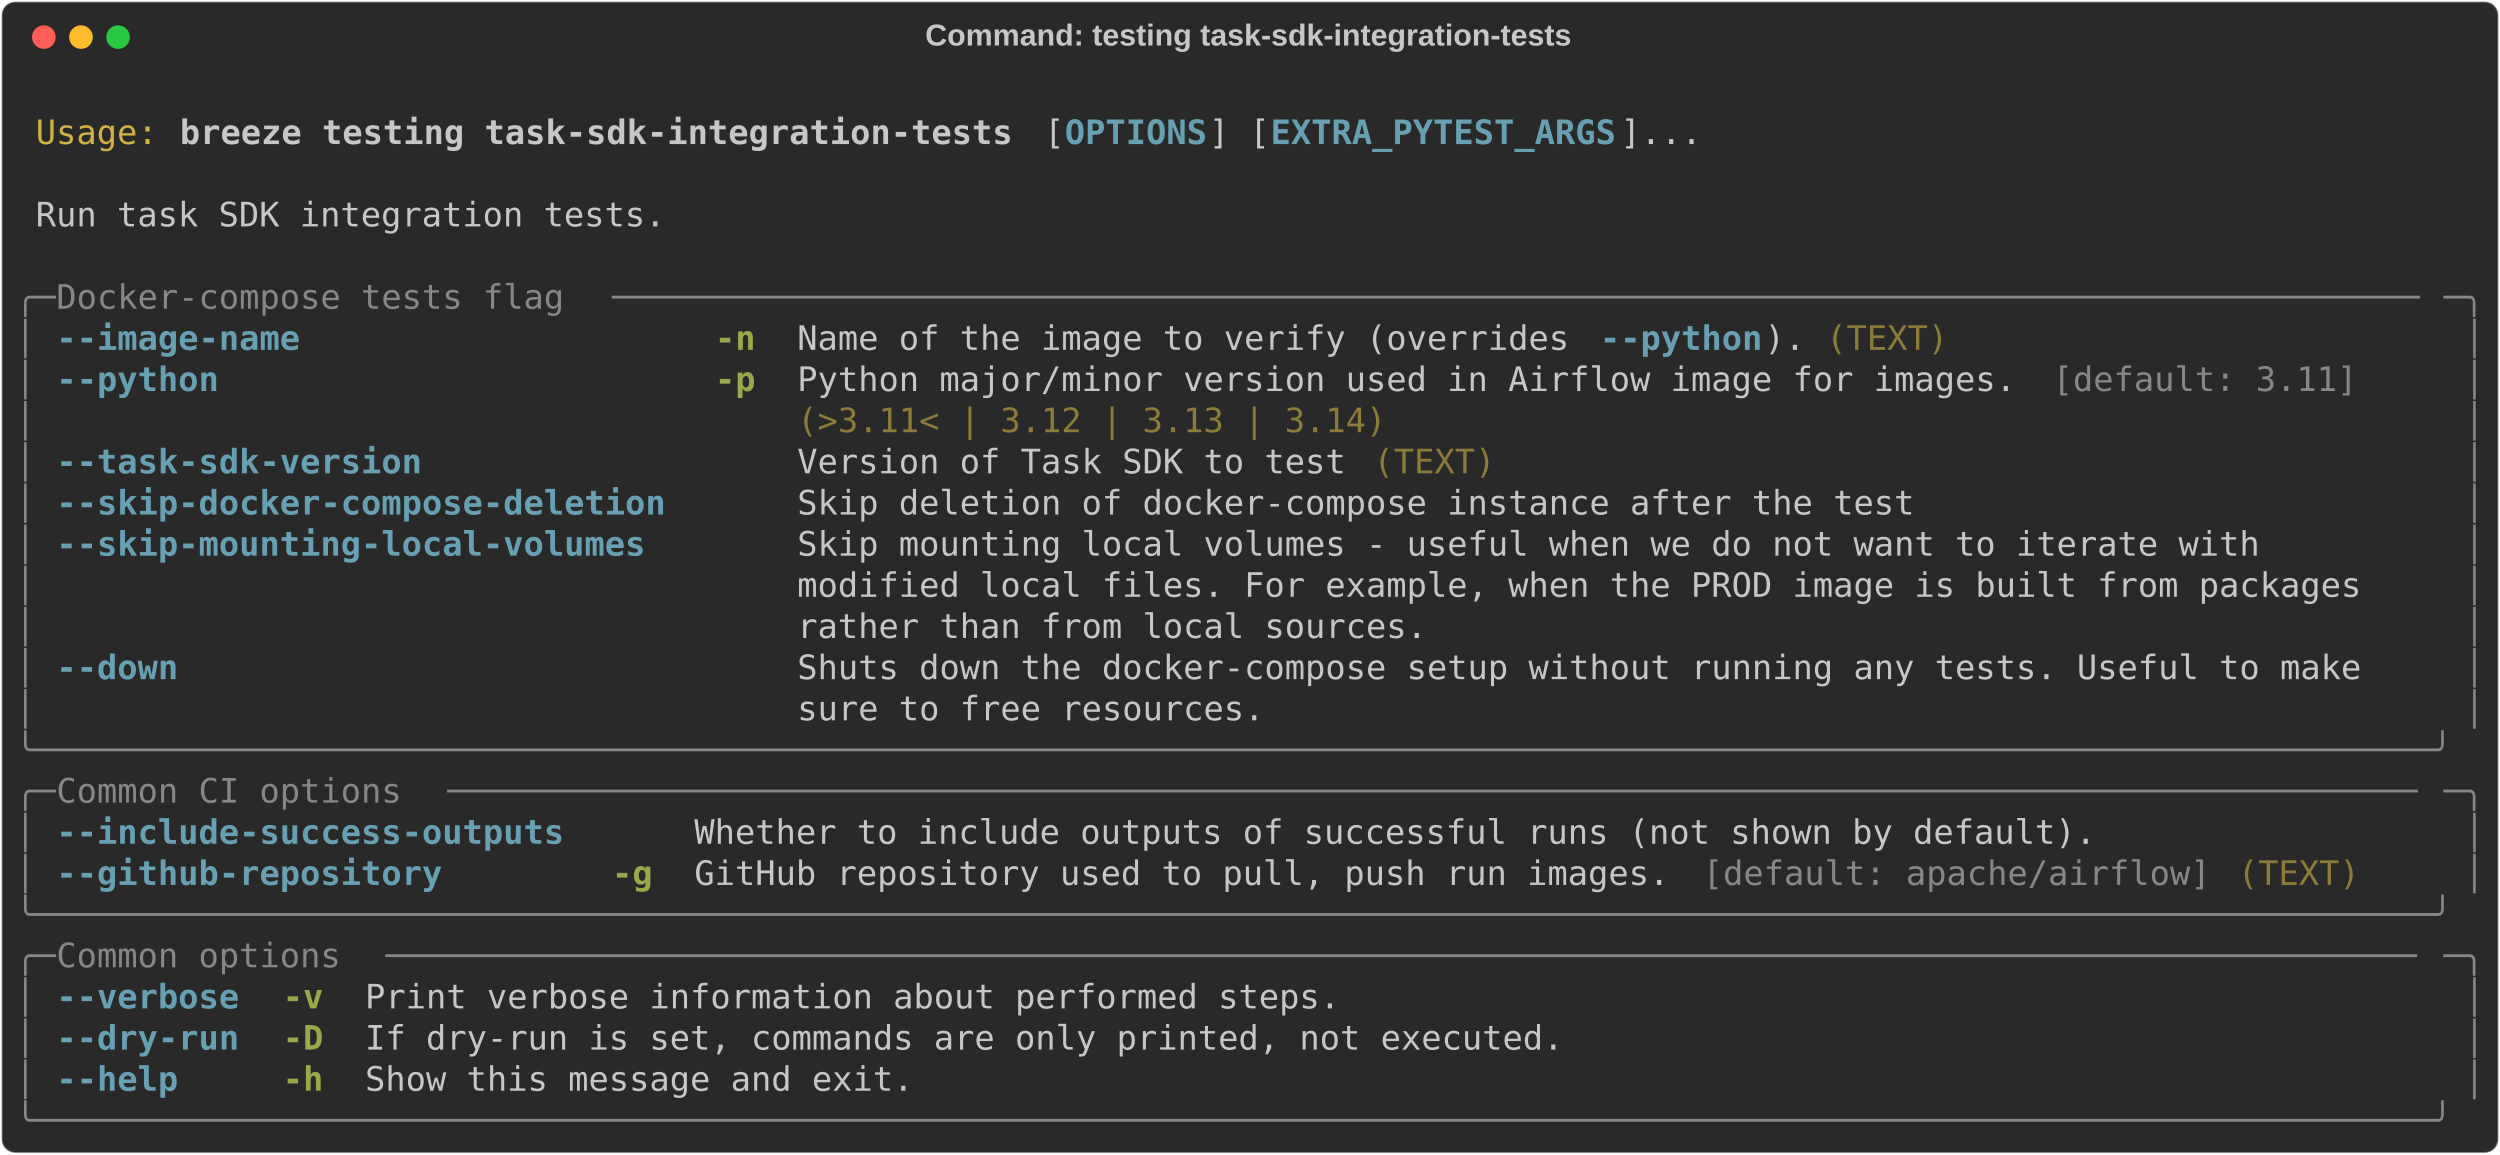
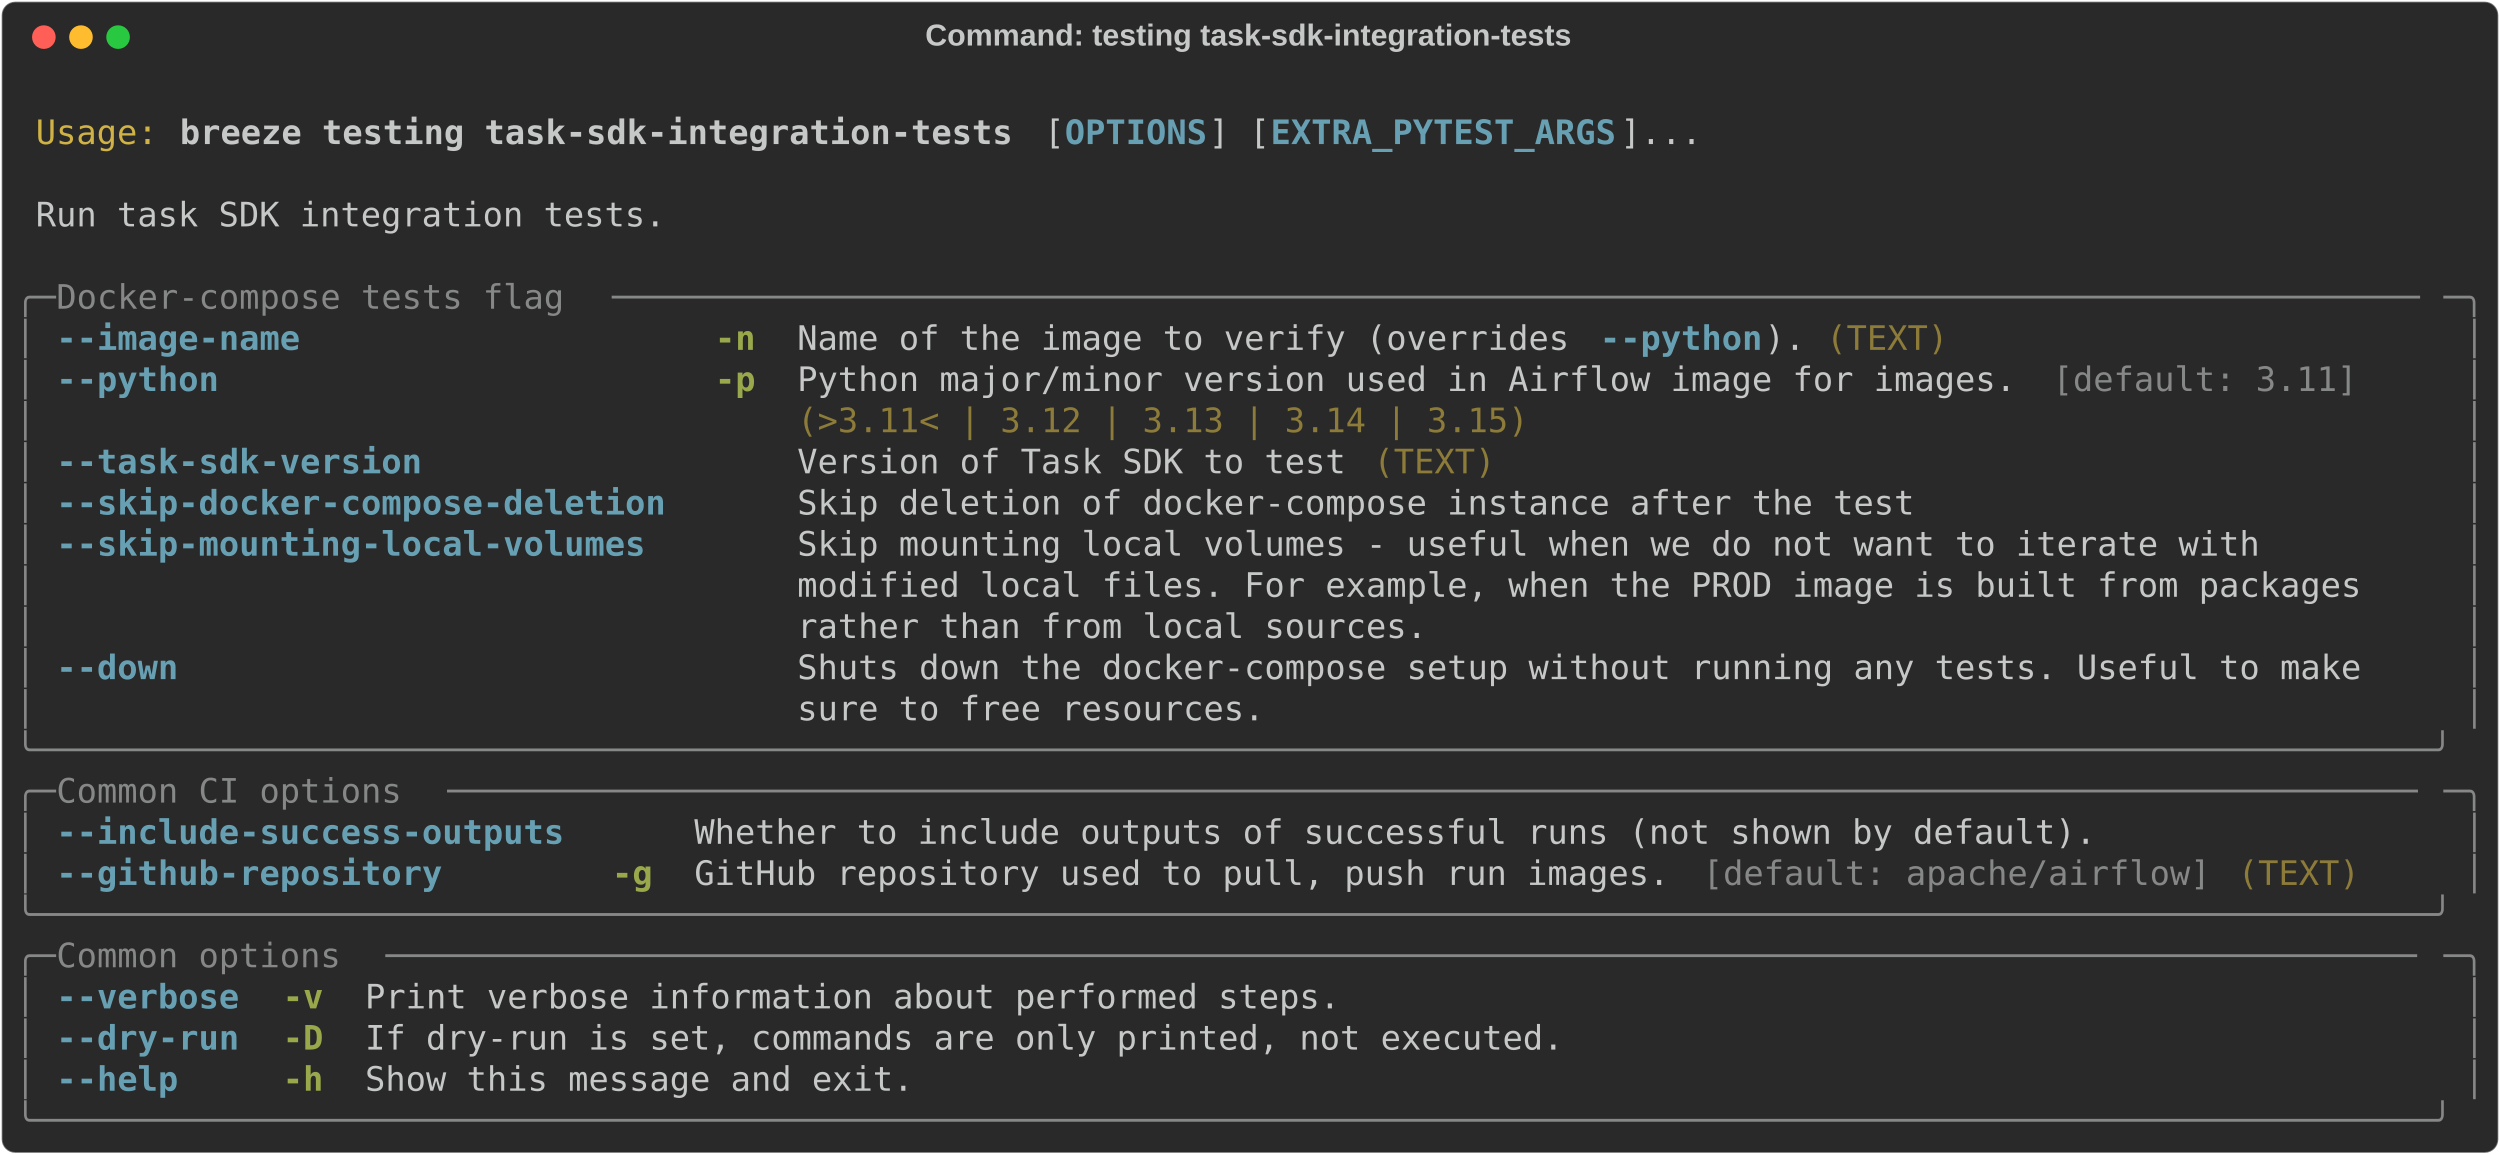
<svg xmlns="http://www.w3.org/2000/svg" class="rich-terminal" viewBox="0 0 1482 684.4">
  <style>

    @font-face {
        font-family: "Fira Code";
        src: local("FiraCode-Regular"),
                url("https://cdnjs.cloudflare.com/ajax/libs/firacode/6.2.0/woff2/FiraCode-Regular.woff2") format("woff2"),
                url("https://cdnjs.cloudflare.com/ajax/libs/firacode/6.2.0/woff/FiraCode-Regular.woff") format("woff");
        font-style: normal;
        font-weight: 400;
    }
    @font-face {
        font-family: "Fira Code";
        src: local("FiraCode-Bold"),
                url("https://cdnjs.cloudflare.com/ajax/libs/firacode/6.2.0/woff2/FiraCode-Bold.woff2") format("woff2"),
                url("https://cdnjs.cloudflare.com/ajax/libs/firacode/6.2.0/woff/FiraCode-Bold.woff") format("woff");
        font-style: bold;
        font-weight: 700;
    }

    .breeze-testing-task-sdk-integration-tests-matrix {
        font-family: Fira Code, monospace;
        font-size: 20px;
        line-height: 24.4px;
        font-variant-east-asian: full-width;
    }

    .breeze-testing-task-sdk-integration-tests-title {
        font-size: 18px;
        font-weight: bold;
        font-family: arial;
    }

    .breeze-testing-task-sdk-integration-tests-r1 { fill: #c5c8c6 }
.breeze-testing-task-sdk-integration-tests-r2 { fill: #d0b344 }
.breeze-testing-task-sdk-integration-tests-r3 { fill: #c5c8c6;font-weight: bold }
.breeze-testing-task-sdk-integration-tests-r4 { fill: #68a0b3;font-weight: bold }
.breeze-testing-task-sdk-integration-tests-r5 { fill: #868887 }
.breeze-testing-task-sdk-integration-tests-r6 { fill: #98a84b;font-weight: bold }
.breeze-testing-task-sdk-integration-tests-r7 { fill: #8d7b39 }
    </style>
  <defs>
    <clipPath id="breeze-testing-task-sdk-integration-tests-clip-terminal">
      <rect x="0" y="0" width="1463.0" height="633.4" />
    </clipPath>
    <clipPath id="breeze-testing-task-sdk-integration-tests-line-0">
      <rect x="0" y="1.5" width="1464" height="24.65" />
    </clipPath>
    <clipPath id="breeze-testing-task-sdk-integration-tests-line-1">
      <rect x="0" y="25.9" width="1464" height="24.65" />
    </clipPath>
    <clipPath id="breeze-testing-task-sdk-integration-tests-line-2">
      <rect x="0" y="50.3" width="1464" height="24.65" />
    </clipPath>
    <clipPath id="breeze-testing-task-sdk-integration-tests-line-3">
      <rect x="0" y="74.7" width="1464" height="24.65" />
    </clipPath>
    <clipPath id="breeze-testing-task-sdk-integration-tests-line-4">
      <rect x="0" y="99.1" width="1464" height="24.65" />
    </clipPath>
    <clipPath id="breeze-testing-task-sdk-integration-tests-line-5">
      <rect x="0" y="123.5" width="1464" height="24.65" />
    </clipPath>
    <clipPath id="breeze-testing-task-sdk-integration-tests-line-6">
      <rect x="0" y="147.9" width="1464" height="24.65" />
    </clipPath>
    <clipPath id="breeze-testing-task-sdk-integration-tests-line-7">
      <rect x="0" y="172.3" width="1464" height="24.65" />
    </clipPath>
    <clipPath id="breeze-testing-task-sdk-integration-tests-line-8">
      <rect x="0" y="196.7" width="1464" height="24.65" />
    </clipPath>
    <clipPath id="breeze-testing-task-sdk-integration-tests-line-9">
      <rect x="0" y="221.1" width="1464" height="24.65" />
    </clipPath>
    <clipPath id="breeze-testing-task-sdk-integration-tests-line-10">
      <rect x="0" y="245.5" width="1464" height="24.65" />
    </clipPath>
    <clipPath id="breeze-testing-task-sdk-integration-tests-line-11">
      <rect x="0" y="269.9" width="1464" height="24.65" />
    </clipPath>
    <clipPath id="breeze-testing-task-sdk-integration-tests-line-12">
      <rect x="0" y="294.3" width="1464" height="24.65" />
    </clipPath>
    <clipPath id="breeze-testing-task-sdk-integration-tests-line-13">
      <rect x="0" y="318.7" width="1464" height="24.65" />
    </clipPath>
    <clipPath id="breeze-testing-task-sdk-integration-tests-line-14">
      <rect x="0" y="343.1" width="1464" height="24.65" />
    </clipPath>
    <clipPath id="breeze-testing-task-sdk-integration-tests-line-15">
      <rect x="0" y="367.5" width="1464" height="24.65" />
    </clipPath>
    <clipPath id="breeze-testing-task-sdk-integration-tests-line-16">
      <rect x="0" y="391.9" width="1464" height="24.65" />
    </clipPath>
    <clipPath id="breeze-testing-task-sdk-integration-tests-line-17">
      <rect x="0" y="416.3" width="1464" height="24.65" />
    </clipPath>
    <clipPath id="breeze-testing-task-sdk-integration-tests-line-18">
      <rect x="0" y="440.7" width="1464" height="24.65" />
    </clipPath>
    <clipPath id="breeze-testing-task-sdk-integration-tests-line-19">
      <rect x="0" y="465.1" width="1464" height="24.65" />
    </clipPath>
    <clipPath id="breeze-testing-task-sdk-integration-tests-line-20">
      <rect x="0" y="489.5" width="1464" height="24.65" />
    </clipPath>
    <clipPath id="breeze-testing-task-sdk-integration-tests-line-21">
      <rect x="0" y="513.9" width="1464" height="24.65" />
    </clipPath>
    <clipPath id="breeze-testing-task-sdk-integration-tests-line-22">
      <rect x="0" y="538.3" width="1464" height="24.65" />
    </clipPath>
    <clipPath id="breeze-testing-task-sdk-integration-tests-line-23">
      <rect x="0" y="562.7" width="1464" height="24.65" />
    </clipPath>
    <clipPath id="breeze-testing-task-sdk-integration-tests-line-24">
      <rect x="0" y="587.1" width="1464" height="24.65" />
    </clipPath>
  </defs>
  <rect fill="#292929" stroke="rgba(255,255,255,0.35)" stroke-width="1" x="1" y="1" width="1480" height="682.4" rx="8" />
  <text class="breeze-testing-task-sdk-integration-tests-title" fill="#c5c8c6" text-anchor="middle" x="740" y="27">Command: testing task-sdk-integration-tests</text>
  <g transform="translate(26,22)">
    <circle cx="0" cy="0" r="7" fill="#ff5f57" />
    <circle cx="22" cy="0" r="7" fill="#febc2e" />
    <circle cx="44" cy="0" r="7" fill="#28c840" />
  </g>
  <g transform="translate(9, 41)" clip-path="url(#breeze-testing-task-sdk-integration-tests-clip-terminal)">
    <g class="breeze-testing-task-sdk-integration-tests-matrix">
      <text class="breeze-testing-task-sdk-integration-tests-r1" x="1464" y="20" textLength="12.2" clip-path="url(#breeze-testing-task-sdk-integration-tests-line-0)">
</text>
      <text class="breeze-testing-task-sdk-integration-tests-r2" x="12.2" y="44.4" textLength="73.2" clip-path="url(#breeze-testing-task-sdk-integration-tests-line-1)">Usage:</text>
      <text class="breeze-testing-task-sdk-integration-tests-r3" x="97.6" y="44.4" textLength="500.2" clip-path="url(#breeze-testing-task-sdk-integration-tests-line-1)">breeze testing task-sdk-integration-tests</text>
      <text class="breeze-testing-task-sdk-integration-tests-r1" x="610" y="44.4" textLength="12.2" clip-path="url(#breeze-testing-task-sdk-integration-tests-line-1)">[</text>
      <text class="breeze-testing-task-sdk-integration-tests-r4" x="622.2" y="44.4" textLength="85.4" clip-path="url(#breeze-testing-task-sdk-integration-tests-line-1)">OPTIONS</text>
      <text class="breeze-testing-task-sdk-integration-tests-r1" x="707.6" y="44.4" textLength="36.6" clip-path="url(#breeze-testing-task-sdk-integration-tests-line-1)">] [</text>
      <text class="breeze-testing-task-sdk-integration-tests-r4" x="744.2" y="44.4" textLength="207.4" clip-path="url(#breeze-testing-task-sdk-integration-tests-line-1)">EXTRA_PYTEST_ARGS</text>
      <text class="breeze-testing-task-sdk-integration-tests-r1" x="951.6" y="44.4" textLength="48.8" clip-path="url(#breeze-testing-task-sdk-integration-tests-line-1)">]...</text>
      <text class="breeze-testing-task-sdk-integration-tests-r1" x="1464" y="44.4" textLength="12.2" clip-path="url(#breeze-testing-task-sdk-integration-tests-line-1)">
</text>
      <text class="breeze-testing-task-sdk-integration-tests-r1" x="1464" y="68.8" textLength="12.2" clip-path="url(#breeze-testing-task-sdk-integration-tests-line-2)">
</text>
      <text class="breeze-testing-task-sdk-integration-tests-r1" x="12.2" y="93.2" textLength="378.2" clip-path="url(#breeze-testing-task-sdk-integration-tests-line-3)">Run task SDK integration tests.</text>
      <text class="breeze-testing-task-sdk-integration-tests-r1" x="1464" y="93.2" textLength="12.2" clip-path="url(#breeze-testing-task-sdk-integration-tests-line-3)">
</text>
      <text class="breeze-testing-task-sdk-integration-tests-r1" x="1464" y="117.6" textLength="12.2" clip-path="url(#breeze-testing-task-sdk-integration-tests-line-4)">
</text>
      <text class="breeze-testing-task-sdk-integration-tests-r5" x="0" y="142" textLength="24.4" clip-path="url(#breeze-testing-task-sdk-integration-tests-line-5)">╭─</text>
      <text class="breeze-testing-task-sdk-integration-tests-r5" x="24.4" y="142" textLength="329.4" clip-path="url(#breeze-testing-task-sdk-integration-tests-line-5)"> Docker-compose tests flag </text>
      <text class="breeze-testing-task-sdk-integration-tests-r5" x="353.8" y="142" textLength="1085.8" clip-path="url(#breeze-testing-task-sdk-integration-tests-line-5)">─────────────────────────────────────────────────────────────────────────────────────────</text>
      <text class="breeze-testing-task-sdk-integration-tests-r5" x="1439.6" y="142" textLength="24.4" clip-path="url(#breeze-testing-task-sdk-integration-tests-line-5)">─╮</text>
      <text class="breeze-testing-task-sdk-integration-tests-r1" x="1464" y="142" textLength="12.2" clip-path="url(#breeze-testing-task-sdk-integration-tests-line-5)">
</text>
      <text class="breeze-testing-task-sdk-integration-tests-r5" x="0" y="166.4" textLength="12.2" clip-path="url(#breeze-testing-task-sdk-integration-tests-line-6)">│</text>
      <text class="breeze-testing-task-sdk-integration-tests-r4" x="24.4" y="166.4" textLength="366" clip-path="url(#breeze-testing-task-sdk-integration-tests-line-6)">--image-name                  </text>
      <text class="breeze-testing-task-sdk-integration-tests-r6" x="414.8" y="166.4" textLength="24.4" clip-path="url(#breeze-testing-task-sdk-integration-tests-line-6)">-n</text>
      <text class="breeze-testing-task-sdk-integration-tests-r1" x="463.6" y="166.4" textLength="475.8" clip-path="url(#breeze-testing-task-sdk-integration-tests-line-6)">Name of the image to verify (overrides </text>
      <text class="breeze-testing-task-sdk-integration-tests-r4" x="939.4" y="166.4" textLength="97.6" clip-path="url(#breeze-testing-task-sdk-integration-tests-line-6)">--python</text>
      <text class="breeze-testing-task-sdk-integration-tests-r1" x="1037" y="166.4" textLength="36.6" clip-path="url(#breeze-testing-task-sdk-integration-tests-line-6)">). </text>
      <text class="breeze-testing-task-sdk-integration-tests-r7" x="1073.6" y="166.4" textLength="73.2" clip-path="url(#breeze-testing-task-sdk-integration-tests-line-6)">(TEXT)</text>
      <text class="breeze-testing-task-sdk-integration-tests-r5" x="1451.8" y="166.4" textLength="12.2" clip-path="url(#breeze-testing-task-sdk-integration-tests-line-6)">│</text>
      <text class="breeze-testing-task-sdk-integration-tests-r1" x="1464" y="166.4" textLength="12.2" clip-path="url(#breeze-testing-task-sdk-integration-tests-line-6)">
</text>
      <text class="breeze-testing-task-sdk-integration-tests-r5" x="0" y="190.8" textLength="12.2" clip-path="url(#breeze-testing-task-sdk-integration-tests-line-7)">│</text>
      <text class="breeze-testing-task-sdk-integration-tests-r4" x="24.4" y="190.8" textLength="366" clip-path="url(#breeze-testing-task-sdk-integration-tests-line-7)">--python                      </text>
      <text class="breeze-testing-task-sdk-integration-tests-r6" x="414.8" y="190.8" textLength="24.4" clip-path="url(#breeze-testing-task-sdk-integration-tests-line-7)">-p</text>
      <text class="breeze-testing-task-sdk-integration-tests-r1" x="463.6" y="190.8" textLength="744.2" clip-path="url(#breeze-testing-task-sdk-integration-tests-line-7)">Python major/minor version used in Airflow image for images. </text>
      <text class="breeze-testing-task-sdk-integration-tests-r5" x="1207.8" y="190.8" textLength="183" clip-path="url(#breeze-testing-task-sdk-integration-tests-line-7)">[default: 3.11]</text>
      <text class="breeze-testing-task-sdk-integration-tests-r5" x="1451.8" y="190.8" textLength="12.2" clip-path="url(#breeze-testing-task-sdk-integration-tests-line-7)">│</text>
      <text class="breeze-testing-task-sdk-integration-tests-r1" x="1464" y="190.8" textLength="12.2" clip-path="url(#breeze-testing-task-sdk-integration-tests-line-7)">
</text>
      <text class="breeze-testing-task-sdk-integration-tests-r5" x="0" y="215.2" textLength="12.2" clip-path="url(#breeze-testing-task-sdk-integration-tests-line-8)">│</text>
-       <text class="breeze-testing-task-sdk-integration-tests-r7" x="463.6" y="215.2" textLength="353.8" clip-path="url(#breeze-testing-task-sdk-integration-tests-line-8)">(&gt;3.11&lt; | 3.12 | 3.13 | 3.14)</text>
+       <text class="breeze-testing-task-sdk-integration-tests-r7" x="463.6" y="215.2" textLength="439.2" clip-path="url(#breeze-testing-task-sdk-integration-tests-line-8)">(&gt;3.11&lt; | 3.12 | 3.13 | 3.14 | 3.15)</text>
      <text class="breeze-testing-task-sdk-integration-tests-r5" x="1451.8" y="215.2" textLength="12.2" clip-path="url(#breeze-testing-task-sdk-integration-tests-line-8)">│</text>
      <text class="breeze-testing-task-sdk-integration-tests-r1" x="1464" y="215.2" textLength="12.2" clip-path="url(#breeze-testing-task-sdk-integration-tests-line-8)">
</text>
      <text class="breeze-testing-task-sdk-integration-tests-r5" x="0" y="239.6" textLength="12.2" clip-path="url(#breeze-testing-task-sdk-integration-tests-line-9)">│</text>
      <text class="breeze-testing-task-sdk-integration-tests-r4" x="24.4" y="239.6" textLength="366" clip-path="url(#breeze-testing-task-sdk-integration-tests-line-9)">--task-sdk-version            </text>
      <text class="breeze-testing-task-sdk-integration-tests-r1" x="463.6" y="239.6" textLength="341.6" clip-path="url(#breeze-testing-task-sdk-integration-tests-line-9)">Version of Task SDK to test </text>
      <text class="breeze-testing-task-sdk-integration-tests-r7" x="805.2" y="239.6" textLength="73.2" clip-path="url(#breeze-testing-task-sdk-integration-tests-line-9)">(TEXT)</text>
      <text class="breeze-testing-task-sdk-integration-tests-r5" x="1451.8" y="239.6" textLength="12.2" clip-path="url(#breeze-testing-task-sdk-integration-tests-line-9)">│</text>
      <text class="breeze-testing-task-sdk-integration-tests-r1" x="1464" y="239.6" textLength="12.2" clip-path="url(#breeze-testing-task-sdk-integration-tests-line-9)">
</text>
      <text class="breeze-testing-task-sdk-integration-tests-r5" x="0" y="264" textLength="12.2" clip-path="url(#breeze-testing-task-sdk-integration-tests-line-10)">│</text>
      <text class="breeze-testing-task-sdk-integration-tests-r4" x="24.4" y="264" textLength="366" clip-path="url(#breeze-testing-task-sdk-integration-tests-line-10)">--skip-docker-compose-deletion</text>
      <text class="breeze-testing-task-sdk-integration-tests-r1" x="463.6" y="264" textLength="671" clip-path="url(#breeze-testing-task-sdk-integration-tests-line-10)">Skip deletion of docker-compose instance after the test</text>
      <text class="breeze-testing-task-sdk-integration-tests-r5" x="1451.8" y="264" textLength="12.2" clip-path="url(#breeze-testing-task-sdk-integration-tests-line-10)">│</text>
      <text class="breeze-testing-task-sdk-integration-tests-r1" x="1464" y="264" textLength="12.2" clip-path="url(#breeze-testing-task-sdk-integration-tests-line-10)">
</text>
      <text class="breeze-testing-task-sdk-integration-tests-r5" x="0" y="288.4" textLength="12.2" clip-path="url(#breeze-testing-task-sdk-integration-tests-line-11)">│</text>
      <text class="breeze-testing-task-sdk-integration-tests-r4" x="24.4" y="288.4" textLength="366" clip-path="url(#breeze-testing-task-sdk-integration-tests-line-11)">--skip-mounting-local-volumes </text>
      <text class="breeze-testing-task-sdk-integration-tests-r1" x="463.6" y="288.4" textLength="976" clip-path="url(#breeze-testing-task-sdk-integration-tests-line-11)">Skip mounting local volumes - useful when we do not want to iterate with        </text>
      <text class="breeze-testing-task-sdk-integration-tests-r5" x="1451.8" y="288.4" textLength="12.2" clip-path="url(#breeze-testing-task-sdk-integration-tests-line-11)">│</text>
      <text class="breeze-testing-task-sdk-integration-tests-r1" x="1464" y="288.4" textLength="12.2" clip-path="url(#breeze-testing-task-sdk-integration-tests-line-11)">
</text>
      <text class="breeze-testing-task-sdk-integration-tests-r5" x="0" y="312.8" textLength="12.2" clip-path="url(#breeze-testing-task-sdk-integration-tests-line-12)">│</text>
      <text class="breeze-testing-task-sdk-integration-tests-r1" x="463.6" y="312.8" textLength="976" clip-path="url(#breeze-testing-task-sdk-integration-tests-line-12)">modified local files. For example, when the PROD image is built from packages   </text>
      <text class="breeze-testing-task-sdk-integration-tests-r5" x="1451.8" y="312.8" textLength="12.2" clip-path="url(#breeze-testing-task-sdk-integration-tests-line-12)">│</text>
      <text class="breeze-testing-task-sdk-integration-tests-r1" x="1464" y="312.8" textLength="12.2" clip-path="url(#breeze-testing-task-sdk-integration-tests-line-12)">
</text>
      <text class="breeze-testing-task-sdk-integration-tests-r5" x="0" y="337.2" textLength="12.2" clip-path="url(#breeze-testing-task-sdk-integration-tests-line-13)">│</text>
      <text class="breeze-testing-task-sdk-integration-tests-r1" x="463.6" y="337.2" textLength="976" clip-path="url(#breeze-testing-task-sdk-integration-tests-line-13)">rather than from local sources.                                                 </text>
      <text class="breeze-testing-task-sdk-integration-tests-r5" x="1451.8" y="337.2" textLength="12.2" clip-path="url(#breeze-testing-task-sdk-integration-tests-line-13)">│</text>
      <text class="breeze-testing-task-sdk-integration-tests-r1" x="1464" y="337.2" textLength="12.2" clip-path="url(#breeze-testing-task-sdk-integration-tests-line-13)">
</text>
      <text class="breeze-testing-task-sdk-integration-tests-r5" x="0" y="361.6" textLength="12.2" clip-path="url(#breeze-testing-task-sdk-integration-tests-line-14)">│</text>
      <text class="breeze-testing-task-sdk-integration-tests-r4" x="24.4" y="361.6" textLength="366" clip-path="url(#breeze-testing-task-sdk-integration-tests-line-14)">--down                        </text>
      <text class="breeze-testing-task-sdk-integration-tests-r1" x="463.6" y="361.6" textLength="976" clip-path="url(#breeze-testing-task-sdk-integration-tests-line-14)">Shuts down the docker-compose setup without running any tests. Useful to make   </text>
      <text class="breeze-testing-task-sdk-integration-tests-r5" x="1451.8" y="361.6" textLength="12.2" clip-path="url(#breeze-testing-task-sdk-integration-tests-line-14)">│</text>
      <text class="breeze-testing-task-sdk-integration-tests-r1" x="1464" y="361.6" textLength="12.2" clip-path="url(#breeze-testing-task-sdk-integration-tests-line-14)">
</text>
      <text class="breeze-testing-task-sdk-integration-tests-r5" x="0" y="386" textLength="12.2" clip-path="url(#breeze-testing-task-sdk-integration-tests-line-15)">│</text>
      <text class="breeze-testing-task-sdk-integration-tests-r1" x="463.6" y="386" textLength="976" clip-path="url(#breeze-testing-task-sdk-integration-tests-line-15)">sure to free resources.                                                         </text>
      <text class="breeze-testing-task-sdk-integration-tests-r5" x="1451.8" y="386" textLength="12.2" clip-path="url(#breeze-testing-task-sdk-integration-tests-line-15)">│</text>
      <text class="breeze-testing-task-sdk-integration-tests-r1" x="1464" y="386" textLength="12.2" clip-path="url(#breeze-testing-task-sdk-integration-tests-line-15)">
</text>
      <text class="breeze-testing-task-sdk-integration-tests-r5" x="0" y="410.4" textLength="1464" clip-path="url(#breeze-testing-task-sdk-integration-tests-line-16)">╰──────────────────────────────────────────────────────────────────────────────────────────────────────────────────────╯</text>
      <text class="breeze-testing-task-sdk-integration-tests-r1" x="1464" y="410.4" textLength="12.2" clip-path="url(#breeze-testing-task-sdk-integration-tests-line-16)">
</text>
      <text class="breeze-testing-task-sdk-integration-tests-r5" x="0" y="434.8" textLength="24.4" clip-path="url(#breeze-testing-task-sdk-integration-tests-line-17)">╭─</text>
      <text class="breeze-testing-task-sdk-integration-tests-r5" x="24.4" y="434.8" textLength="231.8" clip-path="url(#breeze-testing-task-sdk-integration-tests-line-17)"> Common CI options </text>
      <text class="breeze-testing-task-sdk-integration-tests-r5" x="256.2" y="434.8" textLength="1183.4" clip-path="url(#breeze-testing-task-sdk-integration-tests-line-17)">─────────────────────────────────────────────────────────────────────────────────────────────────</text>
      <text class="breeze-testing-task-sdk-integration-tests-r5" x="1439.6" y="434.8" textLength="24.4" clip-path="url(#breeze-testing-task-sdk-integration-tests-line-17)">─╮</text>
      <text class="breeze-testing-task-sdk-integration-tests-r1" x="1464" y="434.8" textLength="12.2" clip-path="url(#breeze-testing-task-sdk-integration-tests-line-17)">
</text>
      <text class="breeze-testing-task-sdk-integration-tests-r5" x="0" y="459.2" textLength="12.2" clip-path="url(#breeze-testing-task-sdk-integration-tests-line-18)">│</text>
      <text class="breeze-testing-task-sdk-integration-tests-r4" x="24.4" y="459.2" textLength="305" clip-path="url(#breeze-testing-task-sdk-integration-tests-line-18)">--include-success-outputs</text>
      <text class="breeze-testing-task-sdk-integration-tests-r1" x="402.6" y="459.2" textLength="841.8" clip-path="url(#breeze-testing-task-sdk-integration-tests-line-18)">Whether to include outputs of successful runs (not shown by default).</text>
      <text class="breeze-testing-task-sdk-integration-tests-r5" x="1451.8" y="459.2" textLength="12.2" clip-path="url(#breeze-testing-task-sdk-integration-tests-line-18)">│</text>
      <text class="breeze-testing-task-sdk-integration-tests-r1" x="1464" y="459.2" textLength="12.2" clip-path="url(#breeze-testing-task-sdk-integration-tests-line-18)">
</text>
      <text class="breeze-testing-task-sdk-integration-tests-r5" x="0" y="483.6" textLength="12.2" clip-path="url(#breeze-testing-task-sdk-integration-tests-line-19)">│</text>
      <text class="breeze-testing-task-sdk-integration-tests-r4" x="24.4" y="483.6" textLength="305" clip-path="url(#breeze-testing-task-sdk-integration-tests-line-19)">--github-repository      </text>
      <text class="breeze-testing-task-sdk-integration-tests-r6" x="353.8" y="483.6" textLength="24.4" clip-path="url(#breeze-testing-task-sdk-integration-tests-line-19)">-g</text>
      <text class="breeze-testing-task-sdk-integration-tests-r1" x="402.6" y="483.6" textLength="597.8" clip-path="url(#breeze-testing-task-sdk-integration-tests-line-19)">GitHub repository used to pull, push run images. </text>
      <text class="breeze-testing-task-sdk-integration-tests-r5" x="1000.4" y="483.6" textLength="305" clip-path="url(#breeze-testing-task-sdk-integration-tests-line-19)">[default: apache/airflow]</text>
      <text class="breeze-testing-task-sdk-integration-tests-r7" x="1317.6" y="483.6" textLength="73.2" clip-path="url(#breeze-testing-task-sdk-integration-tests-line-19)">(TEXT)</text>
      <text class="breeze-testing-task-sdk-integration-tests-r5" x="1451.8" y="483.6" textLength="12.2" clip-path="url(#breeze-testing-task-sdk-integration-tests-line-19)">│</text>
      <text class="breeze-testing-task-sdk-integration-tests-r1" x="1464" y="483.6" textLength="12.2" clip-path="url(#breeze-testing-task-sdk-integration-tests-line-19)">
</text>
      <text class="breeze-testing-task-sdk-integration-tests-r5" x="0" y="508" textLength="1464" clip-path="url(#breeze-testing-task-sdk-integration-tests-line-20)">╰──────────────────────────────────────────────────────────────────────────────────────────────────────────────────────╯</text>
      <text class="breeze-testing-task-sdk-integration-tests-r1" x="1464" y="508" textLength="12.2" clip-path="url(#breeze-testing-task-sdk-integration-tests-line-20)">
</text>
      <text class="breeze-testing-task-sdk-integration-tests-r5" x="0" y="532.4" textLength="24.4" clip-path="url(#breeze-testing-task-sdk-integration-tests-line-21)">╭─</text>
      <text class="breeze-testing-task-sdk-integration-tests-r5" x="24.4" y="532.4" textLength="195.2" clip-path="url(#breeze-testing-task-sdk-integration-tests-line-21)"> Common options </text>
      <text class="breeze-testing-task-sdk-integration-tests-r5" x="219.6" y="532.4" textLength="1220" clip-path="url(#breeze-testing-task-sdk-integration-tests-line-21)">────────────────────────────────────────────────────────────────────────────────────────────────────</text>
      <text class="breeze-testing-task-sdk-integration-tests-r5" x="1439.6" y="532.4" textLength="24.4" clip-path="url(#breeze-testing-task-sdk-integration-tests-line-21)">─╮</text>
      <text class="breeze-testing-task-sdk-integration-tests-r1" x="1464" y="532.4" textLength="12.2" clip-path="url(#breeze-testing-task-sdk-integration-tests-line-21)">
</text>
      <text class="breeze-testing-task-sdk-integration-tests-r5" x="0" y="556.8" textLength="12.2" clip-path="url(#breeze-testing-task-sdk-integration-tests-line-22)">│</text>
      <text class="breeze-testing-task-sdk-integration-tests-r4" x="24.4" y="556.8" textLength="109.8" clip-path="url(#breeze-testing-task-sdk-integration-tests-line-22)">--verbose</text>
      <text class="breeze-testing-task-sdk-integration-tests-r6" x="158.6" y="556.8" textLength="24.4" clip-path="url(#breeze-testing-task-sdk-integration-tests-line-22)">-v</text>
      <text class="breeze-testing-task-sdk-integration-tests-r1" x="207.4" y="556.8" textLength="585.6" clip-path="url(#breeze-testing-task-sdk-integration-tests-line-22)">Print verbose information about performed steps.</text>
      <text class="breeze-testing-task-sdk-integration-tests-r5" x="1451.8" y="556.8" textLength="12.2" clip-path="url(#breeze-testing-task-sdk-integration-tests-line-22)">│</text>
      <text class="breeze-testing-task-sdk-integration-tests-r1" x="1464" y="556.8" textLength="12.2" clip-path="url(#breeze-testing-task-sdk-integration-tests-line-22)">
</text>
      <text class="breeze-testing-task-sdk-integration-tests-r5" x="0" y="581.2" textLength="12.2" clip-path="url(#breeze-testing-task-sdk-integration-tests-line-23)">│</text>
      <text class="breeze-testing-task-sdk-integration-tests-r4" x="24.4" y="581.2" textLength="109.8" clip-path="url(#breeze-testing-task-sdk-integration-tests-line-23)">--dry-run</text>
      <text class="breeze-testing-task-sdk-integration-tests-r6" x="158.6" y="581.2" textLength="24.4" clip-path="url(#breeze-testing-task-sdk-integration-tests-line-23)">-D</text>
      <text class="breeze-testing-task-sdk-integration-tests-r1" x="207.4" y="581.2" textLength="719.8" clip-path="url(#breeze-testing-task-sdk-integration-tests-line-23)">If dry-run is set, commands are only printed, not executed.</text>
      <text class="breeze-testing-task-sdk-integration-tests-r5" x="1451.8" y="581.2" textLength="12.2" clip-path="url(#breeze-testing-task-sdk-integration-tests-line-23)">│</text>
      <text class="breeze-testing-task-sdk-integration-tests-r1" x="1464" y="581.2" textLength="12.2" clip-path="url(#breeze-testing-task-sdk-integration-tests-line-23)">
</text>
      <text class="breeze-testing-task-sdk-integration-tests-r5" x="0" y="605.6" textLength="12.2" clip-path="url(#breeze-testing-task-sdk-integration-tests-line-24)">│</text>
      <text class="breeze-testing-task-sdk-integration-tests-r4" x="24.4" y="605.6" textLength="109.8" clip-path="url(#breeze-testing-task-sdk-integration-tests-line-24)">--help   </text>
      <text class="breeze-testing-task-sdk-integration-tests-r6" x="158.6" y="605.6" textLength="24.4" clip-path="url(#breeze-testing-task-sdk-integration-tests-line-24)">-h</text>
      <text class="breeze-testing-task-sdk-integration-tests-r1" x="207.4" y="605.6" textLength="329.4" clip-path="url(#breeze-testing-task-sdk-integration-tests-line-24)">Show this message and exit.</text>
      <text class="breeze-testing-task-sdk-integration-tests-r5" x="1451.8" y="605.6" textLength="12.2" clip-path="url(#breeze-testing-task-sdk-integration-tests-line-24)">│</text>
      <text class="breeze-testing-task-sdk-integration-tests-r1" x="1464" y="605.6" textLength="12.2" clip-path="url(#breeze-testing-task-sdk-integration-tests-line-24)">
</text>
      <text class="breeze-testing-task-sdk-integration-tests-r5" x="0" y="630" textLength="1464" clip-path="url(#breeze-testing-task-sdk-integration-tests-line-25)">╰──────────────────────────────────────────────────────────────────────────────────────────────────────────────────────╯</text>
      <text class="breeze-testing-task-sdk-integration-tests-r1" x="1464" y="630" textLength="12.2" clip-path="url(#breeze-testing-task-sdk-integration-tests-line-25)">
</text>
    </g>
  </g>
</svg>
